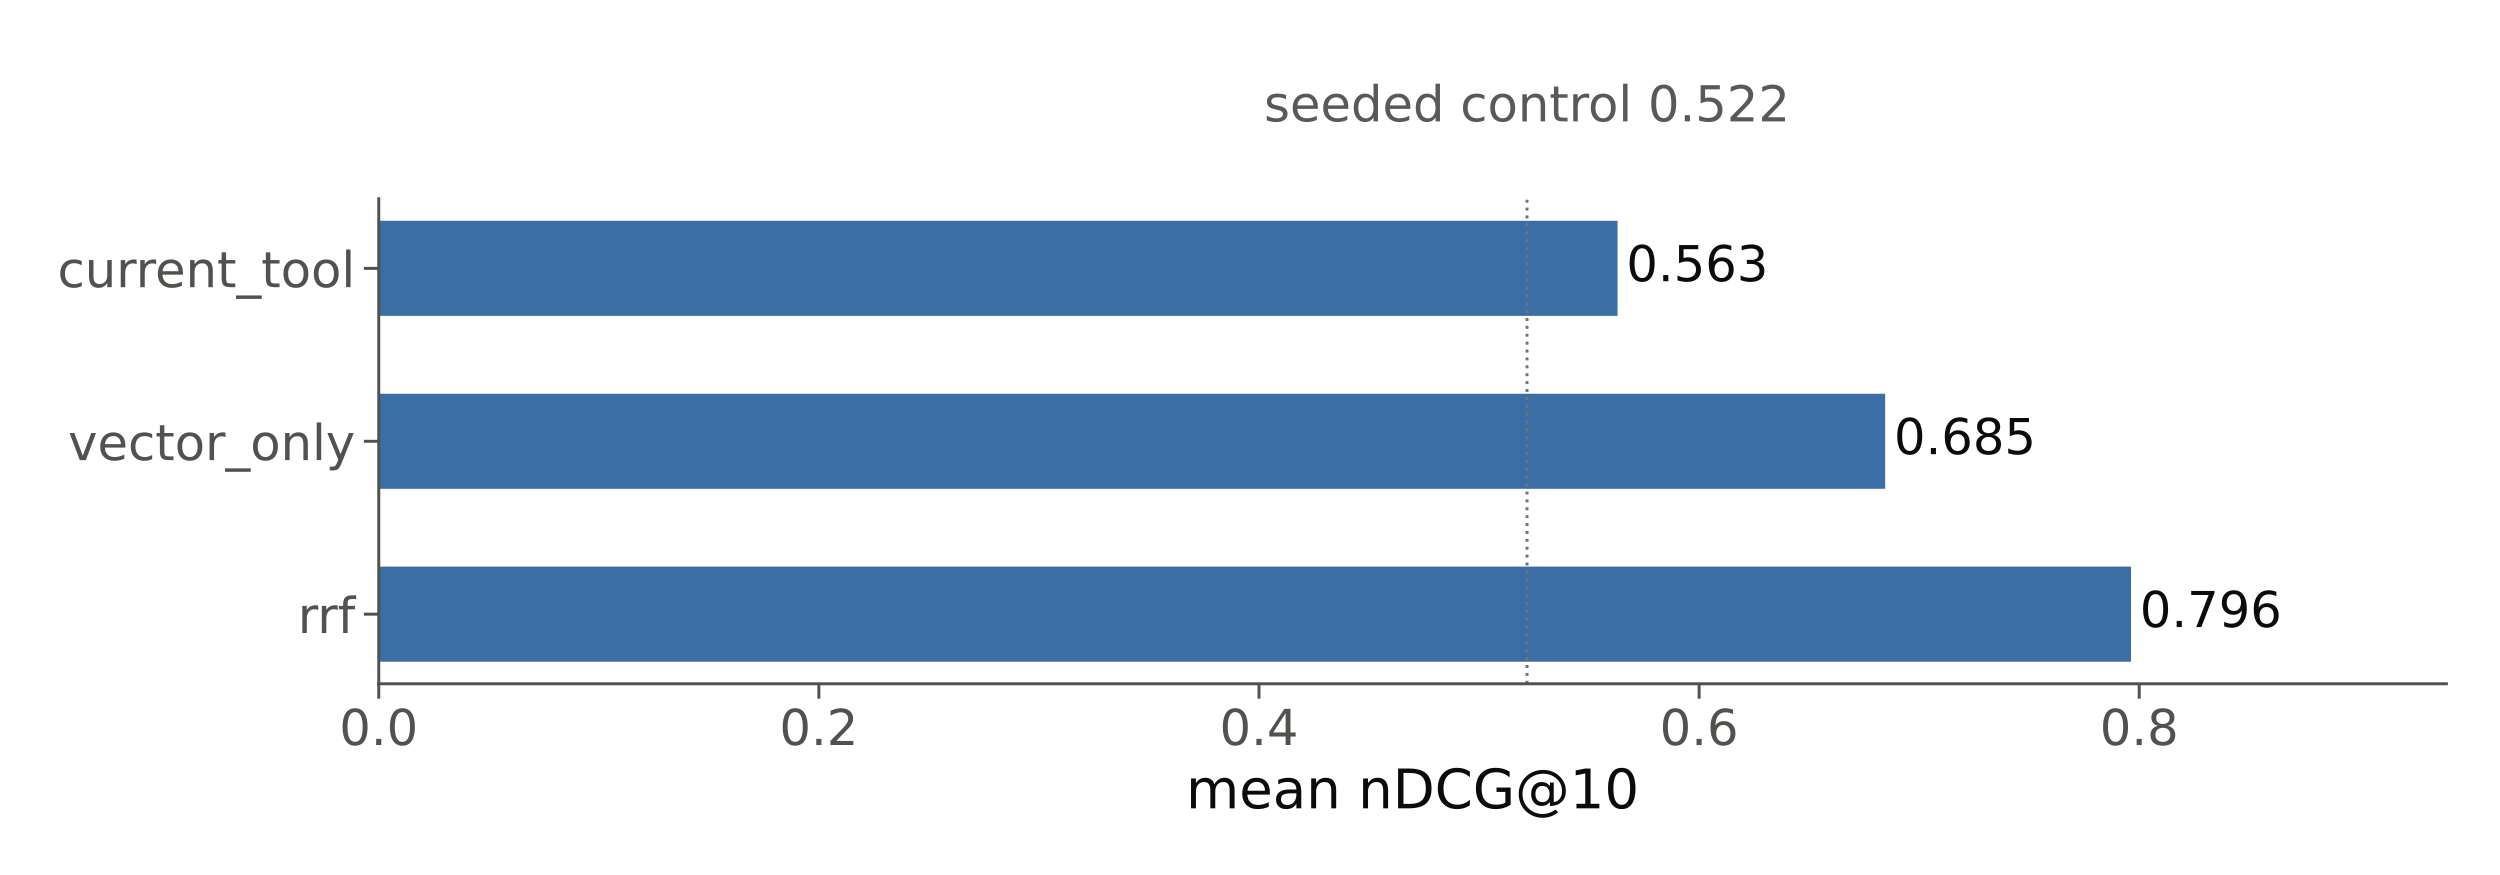
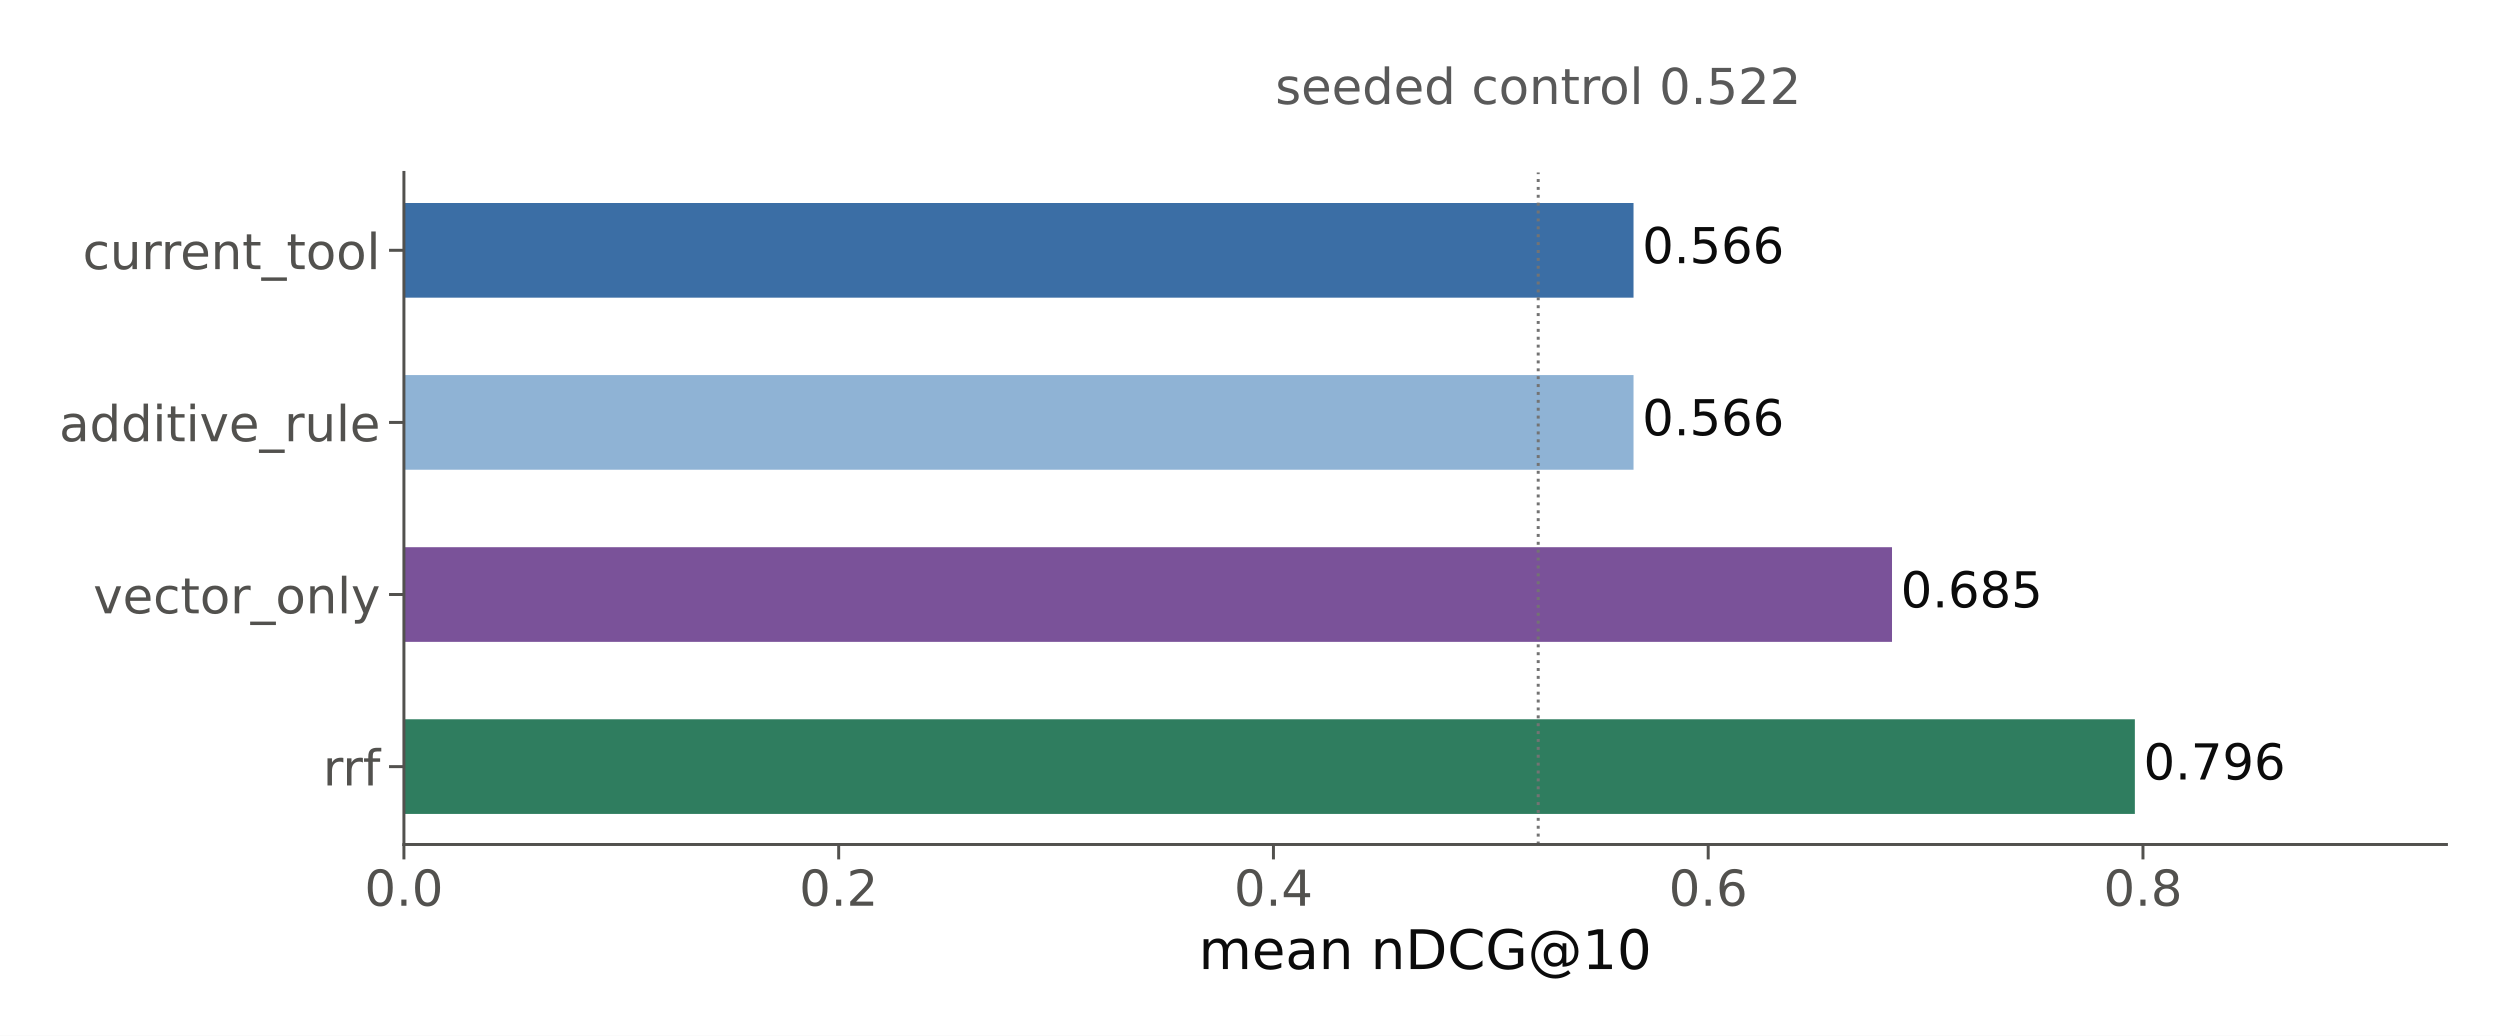
- <svg xmlns="http://www.w3.org/2000/svg" xmlns:xlink="http://www.w3.org/1999/xlink" width="1008pt" height="352.8pt" viewBox="0 0 1008 352.8" version="1.1">
+ <svg xmlns="http://www.w3.org/2000/svg" xmlns:xlink="http://www.w3.org/1999/xlink" width="1008pt" height="417.6pt" viewBox="0 0 1008 417.6" version="1.1">
  <defs>
    <style type="text/css">*{stroke-linejoin: round; stroke-linecap: butt}</style>
  </defs>
  <g id="figure_1">
    <g id="patch_1">
-       <path d="M 0 352.8  L 1008 352.8  L 1008 0  L 0 0  z " style="fill: #ffffff" />
+       <path d="M 0 417.6  L 1008 417.6  L 1008 0  L 0 0  z " style="fill: #ffffff" />
    </g>
    <g id="axes_1">
      <g id="patch_2">
-         <path d="M 152.713 275.7  L 986.4 275.7  L 986.4 80.134  L 152.713 80.134  z " style="fill: #ffffff" />
+         <path d="M 162.86 340.5  L 986.4 340.5  L 986.4 69.527  L 162.86 69.527  z " style="fill: #ffffff" />
      </g>
      <g id="patch_3">
-         <path d="M 152.713 89.024  L 652.2 89.024  L 652.2 127.37  L 152.713 127.37  z " clip-path="url(#p33666ad892)" style="fill: #3b6ea5" />
+         <path d="M 162.86 81.844  L 658.639 81.844  L 658.639 120.009  L 162.86 120.009  z " clip-path="url(#p9b6a5d8e62)" style="fill: #3b6ea5" />
      </g>
      <g id="patch_4">
-         <path d="M 152.713 158.744  L 760.102 158.744  L 760.102 197.09  L 152.713 197.09  z " clip-path="url(#p33666ad892)" style="fill: #3b6ea5" />
+         <path d="M 162.86 151.235  L 658.639 151.235  L 658.639 189.4  L 162.86 189.4  z " clip-path="url(#p9b6a5d8e62)" style="fill: #8fb3d5" />
      </g>
      <g id="patch_5">
-         <path d="M 152.713 228.464  L 859.227 228.464  L 859.227 266.811  L 152.713 266.811  z " clip-path="url(#p33666ad892)" style="fill: #3b6ea5" />
+         <path d="M 162.86 220.627  L 762.857 220.627  L 762.857 258.792  L 162.86 258.792  z " clip-path="url(#p9b6a5d8e62)" style="fill: #7a5299" />
+       </g>
+       <g id="patch_6">
+         <path d="M 162.86 290.018  L 860.775 290.018  L 860.775 328.183  L 162.86 328.183  z " clip-path="url(#p9b6a5d8e62)" style="fill: #2f7d5f" />
      </g>
      <g id="matplotlib.axis_1">
        <g id="xtick_1">
          <g id="line2d_1">
            <defs>
-               <path id="m21f1e65e8d" d="M 0 0  L 0 6  " style="stroke: #52514e; stroke-width: 1.2" />
+               <path id="me910bc37bd" d="M 0 0  L 0 6  " style="stroke: #52514e; stroke-width: 1.2" />
            </defs>
            <g>
-               <use xlink:href="#m21f1e65e8d" x="152.713" y="275.7" style="fill: #52514e; stroke: #52514e; stroke-width: 1.2" />
+               <use xlink:href="#me910bc37bd" x="162.86" y="340.5" style="fill: #52514e; stroke: #52514e; stroke-width: 1.2" />
            </g>
          </g>
          <g id="text_1">
-             <g style="fill: #52514e" transform="translate(136.8094 300.3953) scale(0.2 -0.2)">
+             <g style="fill: #52514e" transform="translate(146.9569 365.1953) scale(0.2 -0.2)">
              <defs>
                <path id="DejaVuSans-13" d="M 2034 4250  Q 1547 4250 1301 3770  Q 1056 3291 1056 2328  Q 1056 1369 1301 889  Q 1547 409 2034 409  Q 2525 409 2770 889  Q 3016 1369 3016 2328  Q 3016 3291 2770 3770  Q 2525 4250 2034 4250  z M 2034 4750  Q 2819 4750 3233 4129  Q 3647 3509 3647 2328  Q 3647 1150 3233 529  Q 2819 -91 2034 -91  Q 1250 -91 836 529  Q 422 1150 422 2328  Q 422 3509 836 4129  Q 1250 4750 2034 4750  z " transform="scale(0.015625)" />
                <path id="DejaVuSans-11" d="M 684 794  L 1344 794  L 1344 0  L 684 0  L 684 794  z " transform="scale(0.015625)" />
              </defs>
              <use xlink:href="#DejaVuSans-13" />
              <use xlink:href="#DejaVuSans-11" transform="translate(63.625 0)" />
              <use xlink:href="#DejaVuSans-13" transform="translate(95.40625 0)" />
            </g>
          </g>
        </g>
        <g id="xtick_2">
          <g id="line2d_2">
            <g>
-               <use xlink:href="#m21f1e65e8d" x="330.169" y="275.7" style="fill: #52514e; stroke: #52514e; stroke-width: 1.2" />
+               <use xlink:href="#me910bc37bd" x="338.156" y="340.5" style="fill: #52514e; stroke: #52514e; stroke-width: 1.2" />
            </g>
          </g>
          <g id="text_2">
-             <g style="fill: #52514e" transform="translate(314.2654 300.3953) scale(0.2 -0.2)">
+             <g style="fill: #52514e" transform="translate(322.2529 365.1953) scale(0.2 -0.2)">
              <defs>
                <path id="DejaVuSans-15" d="M 1228 531  L 3431 531  L 3431 0  L 469 0  L 469 531  Q 828 903 1448 1529  Q 2069 2156 2228 2338  Q 2531 2678 2651 2914  Q 2772 3150 2772 3378  Q 2772 3750 2511 3984  Q 2250 4219 1831 4219  Q 1534 4219 1204 4116  Q 875 4013 500 3803  L 500 4441  Q 881 4594 1212 4672  Q 1544 4750 1819 4750  Q 2544 4750 2975 4387  Q 3406 4025 3406 3419  Q 3406 3131 3298 2873  Q 3191 2616 2906 2266  Q 2828 2175 2409 1742  Q 1991 1309 1228 531  z " transform="scale(0.015625)" />
              </defs>
              <use xlink:href="#DejaVuSans-13" />
              <use xlink:href="#DejaVuSans-11" transform="translate(63.625 0)" />
              <use xlink:href="#DejaVuSans-15" transform="translate(95.40625 0)" />
            </g>
          </g>
        </g>
        <g id="xtick_3">
          <g id="line2d_3">
            <g>
-               <use xlink:href="#m21f1e65e8d" x="507.625" y="275.7" style="fill: #52514e; stroke: #52514e; stroke-width: 1.2" />
+               <use xlink:href="#me910bc37bd" x="513.452" y="340.5" style="fill: #52514e; stroke: #52514e; stroke-width: 1.2" />
            </g>
          </g>
          <g id="text_3">
-             <g style="fill: #52514e" transform="translate(491.7215 300.3953) scale(0.2 -0.2)">
+             <g style="fill: #52514e" transform="translate(497.549 365.1953) scale(0.2 -0.2)">
              <defs>
                <path id="DejaVuSans-17" d="M 2419 4116  L 825 1625  L 2419 1625  L 2419 4116  z M 2253 4666  L 3047 4666  L 3047 1625  L 3713 1625  L 3713 1100  L 3047 1100  L 3047 0  L 2419 0  L 2419 1100  L 313 1100  L 313 1709  L 2253 4666  z " transform="scale(0.015625)" />
              </defs>
              <use xlink:href="#DejaVuSans-13" />
              <use xlink:href="#DejaVuSans-11" transform="translate(63.625 0)" />
              <use xlink:href="#DejaVuSans-17" transform="translate(95.40625 0)" />
            </g>
          </g>
        </g>
        <g id="xtick_4">
          <g id="line2d_4">
            <g>
-               <use xlink:href="#m21f1e65e8d" x="685.081" y="275.7" style="fill: #52514e; stroke: #52514e; stroke-width: 1.2" />
+               <use xlink:href="#me910bc37bd" x="688.748" y="340.5" style="fill: #52514e; stroke: #52514e; stroke-width: 1.2" />
            </g>
          </g>
          <g id="text_4">
-             <g style="fill: #52514e" transform="translate(669.1775 300.3953) scale(0.2 -0.2)">
+             <g style="fill: #52514e" transform="translate(672.8451 365.1953) scale(0.2 -0.2)">
              <defs>
                <path id="DejaVuSans-19" d="M 2113 2584  Q 1688 2584 1439 2293  Q 1191 2003 1191 1497  Q 1191 994 1439 701  Q 1688 409 2113 409  Q 2538 409 2786 701  Q 3034 994 3034 1497  Q 3034 2003 2786 2293  Q 2538 2584 2113 2584  z M 3366 4563  L 3366 3988  Q 3128 4100 2886 4159  Q 2644 4219 2406 4219  Q 1781 4219 1451 3797  Q 1122 3375 1075 2522  Q 1259 2794 1537 2939  Q 1816 3084 2150 3084  Q 2853 3084 3261 2657  Q 3669 2231 3669 1497  Q 3669 778 3244 343  Q 2819 -91 2113 -91  Q 1303 -91 875 529  Q 447 1150 447 2328  Q 447 3434 972 4092  Q 1497 4750 2381 4750  Q 2619 4750 2861 4703  Q 3103 4656 3366 4563  z " transform="scale(0.015625)" />
              </defs>
              <use xlink:href="#DejaVuSans-13" />
              <use xlink:href="#DejaVuSans-11" transform="translate(63.625 0)" />
              <use xlink:href="#DejaVuSans-19" transform="translate(95.40625 0)" />
            </g>
          </g>
        </g>
        <g id="xtick_5">
          <g id="line2d_5">
            <g>
-               <use xlink:href="#m21f1e65e8d" x="862.537" y="275.7" style="fill: #52514e; stroke: #52514e; stroke-width: 1.2" />
+               <use xlink:href="#me910bc37bd" x="864.044" y="340.5" style="fill: #52514e; stroke: #52514e; stroke-width: 1.2" />
            </g>
          </g>
          <g id="text_5">
-             <g style="fill: #52514e" transform="translate(846.6335 300.3953) scale(0.2 -0.2)">
+             <g style="fill: #52514e" transform="translate(848.1412 365.1953) scale(0.2 -0.2)">
              <defs>
                <path id="DejaVuSans-1b" d="M 2034 2216  Q 1584 2216 1326 1975  Q 1069 1734 1069 1313  Q 1069 891 1326 650  Q 1584 409 2034 409  Q 2484 409 2743 651  Q 3003 894 3003 1313  Q 3003 1734 2745 1975  Q 2488 2216 2034 2216  z M 1403 2484  Q 997 2584 770 2862  Q 544 3141 544 3541  Q 544 4100 942 4425  Q 1341 4750 2034 4750  Q 2731 4750 3128 4425  Q 3525 4100 3525 3541  Q 3525 3141 3298 2862  Q 3072 2584 2669 2484  Q 3125 2378 3379 2068  Q 3634 1759 3634 1313  Q 3634 634 3220 271  Q 2806 -91 2034 -91  Q 1263 -91 848 271  Q 434 634 434 1313  Q 434 1759 690 2068  Q 947 2378 1403 2484  z M 1172 3481  Q 1172 3119 1398 2916  Q 1625 2713 2034 2713  Q 2441 2713 2670 2916  Q 2900 3119 2900 3481  Q 2900 3844 2670 4047  Q 2441 4250 2034 4250  Q 1625 4250 1398 4047  Q 1172 3844 1172 3481  z " transform="scale(0.015625)" />
              </defs>
              <use xlink:href="#DejaVuSans-13" />
              <use xlink:href="#DejaVuSans-11" transform="translate(63.625 0)" />
              <use xlink:href="#DejaVuSans-1b" transform="translate(95.40625 0)" />
            </g>
          </g>
        </g>
        <g id="text_6">
-           <g style="fill: #0b0b0b" transform="translate(478.2219 325.9148) scale(0.22 -0.22)">
+           <g style="fill: #0b0b0b" transform="translate(483.2956 390.7148) scale(0.22 -0.22)">
            <defs>
              <path id="DejaVuSans-50" d="M 3328 2828  Q 3544 3216 3844 3400  Q 4144 3584 4550 3584  Q 5097 3584 5394 3201  Q 5691 2819 5691 2113  L 5691 0  L 5113 0  L 5113 2094  Q 5113 2597 4934 2840  Q 4756 3084 4391 3084  Q 3944 3084 3684 2787  Q 3425 2491 3425 1978  L 3425 0  L 2847 0  L 2847 2094  Q 2847 2600 2669 2842  Q 2491 3084 2119 3084  Q 1678 3084 1418 2786  Q 1159 2488 1159 1978  L 1159 0  L 581 0  L 581 3500  L 1159 3500  L 1159 2956  Q 1356 3278 1631 3431  Q 1906 3584 2284 3584  Q 2666 3584 2933 3390  Q 3200 3197 3328 2828  z " transform="scale(0.015625)" />
              <path id="DejaVuSans-48" d="M 3597 1894  L 3597 1613  L 953 1613  Q 991 1019 1311 708  Q 1631 397 2203 397  Q 2534 397 2845 478  Q 3156 559 3463 722  L 3463 178  Q 3153 47 2828 -22  Q 2503 -91 2169 -91  Q 1331 -91 842 396  Q 353 884 353 1716  Q 353 2575 817 3079  Q 1281 3584 2069 3584  Q 2775 3584 3186 3129  Q 3597 2675 3597 1894  z M 3022 2063  Q 3016 2534 2758 2815  Q 2500 3097 2075 3097  Q 1594 3097 1305 2825  Q 1016 2553 972 2059  L 3022 2063  z " transform="scale(0.015625)" />
              <path id="DejaVuSans-44" d="M 2194 1759  Q 1497 1759 1228 1600  Q 959 1441 959 1056  Q 959 750 1161 570  Q 1363 391 1709 391  Q 2188 391 2477 730  Q 2766 1069 2766 1631  L 2766 1759  L 2194 1759  z M 3341 1997  L 3341 0  L 2766 0  L 2766 531  Q 2569 213 2275 61  Q 1981 -91 1556 -91  Q 1019 -91 701 211  Q 384 513 384 1019  Q 384 1609 779 1909  Q 1175 2209 1959 2209  L 2766 2209  L 2766 2266  Q 2766 2663 2505 2880  Q 2244 3097 1772 3097  Q 1472 3097 1187 3025  Q 903 2953 641 2809  L 641 3341  Q 956 3463 1253 3523  Q 1550 3584 1831 3584  Q 2591 3584 2966 3190  Q 3341 2797 3341 1997  z " transform="scale(0.015625)" />
              <path id="DejaVuSans-51" d="M 3513 2113  L 3513 0  L 2938 0  L 2938 2094  Q 2938 2591 2744 2837  Q 2550 3084 2163 3084  Q 1697 3084 1428 2787  Q 1159 2491 1159 1978  L 1159 0  L 581 0  L 581 3500  L 1159 3500  L 1159 2956  Q 1366 3272 1645 3428  Q 1925 3584 2291 3584  Q 2894 3584 3203 3211  Q 3513 2838 3513 2113  z " transform="scale(0.015625)" />
              <path id="DejaVuSans-3" transform="scale(0.015625)" />
              <path id="DejaVuSans-27" d="M 1259 4147  L 1259 519  L 2022 519  Q 2988 519 3436 956  Q 3884 1394 3884 2338  Q 3884 3275 3436 3711  Q 2988 4147 2022 4147  L 1259 4147  z M 628 4666  L 1925 4666  Q 3281 4666 3915 4102  Q 4550 3538 4550 2338  Q 4550 1131 3912 565  Q 3275 0 1925 0  L 628 0  L 628 4666  z " transform="scale(0.015625)" />
              <path id="DejaVuSans-26" d="M 4122 4306  L 4122 3641  Q 3803 3938 3442 4084  Q 3081 4231 2675 4231  Q 1875 4231 1450 3742  Q 1025 3253 1025 2328  Q 1025 1406 1450 917  Q 1875 428 2675 428  Q 3081 428 3442 575  Q 3803 722 4122 1019  L 4122 359  Q 3791 134 3420 21  Q 3050 -91 2638 -91  Q 1578 -91 968 557  Q 359 1206 359 2328  Q 359 3453 968 4101  Q 1578 4750 2638 4750  Q 3056 4750 3426 4639  Q 3797 4528 4122 4306  z " transform="scale(0.015625)" />
              <path id="DejaVuSans-2a" d="M 3809 666  L 3809 1919  L 2778 1919  L 2778 2438  L 4434 2438  L 4434 434  Q 4069 175 3628 42  Q 3188 -91 2688 -91  Q 1594 -91 976 548  Q 359 1188 359 2328  Q 359 3472 976 4111  Q 1594 4750 2688 4750  Q 3144 4750 3555 4637  Q 3966 4525 4313 4306  L 4313 3634  Q 3963 3931 3569 4081  Q 3175 4231 2741 4231  Q 1884 4231 1454 3753  Q 1025 3275 1025 2328  Q 1025 1384 1454 906  Q 1884 428 2741 428  Q 3075 428 3337 486  Q 3600 544 3809 666  z " transform="scale(0.015625)" />
              <path id="DejaVuSans-23" d="M 2381 1678  Q 2381 1231 2603 976  Q 2825 722 3213 722  Q 3597 722 3817 978  Q 4038 1234 4038 1678  Q 4038 2116 3813 2373  Q 3588 2631 3206 2631  Q 2828 2631 2604 2375  Q 2381 2119 2381 1678  z M 4084 744  Q 3897 503 3655 389  Q 3413 275 3091 275  Q 2553 275 2217 664  Q 1881 1053 1881 1678  Q 1881 2303 2218 2693  Q 2556 3084 3091 3084  Q 3413 3084 3656 2967  Q 3900 2850 4084 2613  L 4084 3022  L 4531 3022  L 4531 722  Q 4988 791 5245 1139  Q 5503 1488 5503 2041  Q 5503 2375 5404 2669  Q 5306 2963 5106 3213  Q 4781 3622 4314 3839  Q 3847 4056 3297 4056  Q 2913 4056 2559 3954  Q 2206 3853 1906 3653  Q 1416 3334 1139 2817  Q 863 2300 863 1697  Q 863 1200 1042 765  Q 1222 331 1563 0  Q 1891 -325 2322 -495  Q 2753 -666 3244 -666  Q 3647 -666 4036 -530  Q 4425 -394 4750 -141  L 5031 -488  Q 4641 -791 4180 -952  Q 3719 -1113 3244 -1113  Q 2666 -1113 2153 -908  Q 1641 -703 1241 -313  Q 841 78 631 592  Q 422 1106 422 1697  Q 422 2266 634 2781  Q 847 3297 1241 3688  Q 1644 4084 2172 4295  Q 2700 4506 3291 4506  Q 3953 4506 4520 4234  Q 5088 3963 5472 3463  Q 5706 3156 5829 2797  Q 5953 2438 5953 2053  Q 5953 1231 5456 756  Q 4959 281 4084 263  L 4084 744  z " transform="scale(0.015625)" />
              <path id="DejaVuSans-14" d="M 794 531  L 1825 531  L 1825 4091  L 703 3866  L 703 4441  L 1819 4666  L 2450 4666  L 2450 531  L 3481 531  L 3481 0  L 794 0  L 794 531  z " transform="scale(0.015625)" />
            </defs>
            <use xlink:href="#DejaVuSans-50" />
            <use xlink:href="#DejaVuSans-48" transform="translate(97.40625 0)" />
            <use xlink:href="#DejaVuSans-44" transform="translate(158.9375 0)" />
            <use xlink:href="#DejaVuSans-51" transform="translate(220.2188 0)" />
            <use xlink:href="#DejaVuSans-3" transform="translate(283.5938 0)" />
            <use xlink:href="#DejaVuSans-51" transform="translate(315.375 0)" />
            <use xlink:href="#DejaVuSans-27" transform="translate(378.75 0)" />
            <use xlink:href="#DejaVuSans-26" transform="translate(455.75 0)" />
            <use xlink:href="#DejaVuSans-2a" transform="translate(525.5781 0)" />
            <use xlink:href="#DejaVuSans-23" transform="translate(603.0625 0)" />
            <use xlink:href="#DejaVuSans-14" transform="translate(703.0625 0)" />
            <use xlink:href="#DejaVuSans-13" transform="translate(766.6875 0)" />
          </g>
        </g>
      </g>
      <g id="matplotlib.axis_2">
        <g id="ytick_1">
          <g id="line2d_6">
            <defs>
-               <path id="m0552393914" d="M 0 0  L -6 0  " style="stroke: #52514e; stroke-width: 1.2" />
+               <path id="m78e9db3b4e" d="M 0 0  L -6 0  " style="stroke: #52514e; stroke-width: 1.2" />
            </defs>
            <g>
-               <use xlink:href="#m0552393914" x="152.713" y="108.197" style="fill: #52514e; stroke: #52514e; stroke-width: 1.2" />
+               <use xlink:href="#m78e9db3b4e" x="162.86" y="100.926" style="fill: #52514e; stroke: #52514e; stroke-width: 1.2" />
            </g>
          </g>
          <g id="text_7">
-             <g style="fill: #52514e" transform="translate(23.19375 115.7953) scale(0.2 -0.2)">
+             <g style="fill: #52514e" transform="translate(33.34125 108.5249) scale(0.2 -0.2)">
              <defs>
                <path id="DejaVuSans-46" d="M 3122 3366  L 3122 2828  Q 2878 2963 2633 3030  Q 2388 3097 2138 3097  Q 1578 3097 1268 2742  Q 959 2388 959 1747  Q 959 1106 1268 751  Q 1578 397 2138 397  Q 2388 397 2633 464  Q 2878 531 3122 666  L 3122 134  Q 2881 22 2623 -34  Q 2366 -91 2075 -91  Q 1284 -91 818 406  Q 353 903 353 1747  Q 353 2603 823 3093  Q 1294 3584 2113 3584  Q 2378 3584 2631 3529  Q 2884 3475 3122 3366  z " transform="scale(0.015625)" />
                <path id="DejaVuSans-58" d="M 544 1381  L 544 3500  L 1119 3500  L 1119 1403  Q 1119 906 1312 657  Q 1506 409 1894 409  Q 2359 409 2629 706  Q 2900 1003 2900 1516  L 2900 3500  L 3475 3500  L 3475 0  L 2900 0  L 2900 538  Q 2691 219 2414 64  Q 2138 -91 1772 -91  Q 1169 -91 856 284  Q 544 659 544 1381  z M 1991 3584  L 1991 3584  z " transform="scale(0.015625)" />
                <path id="DejaVuSans-55" d="M 2631 2963  Q 2534 3019 2420 3045  Q 2306 3072 2169 3072  Q 1681 3072 1420 2755  Q 1159 2438 1159 1844  L 1159 0  L 581 0  L 581 3500  L 1159 3500  L 1159 2956  Q 1341 3275 1631 3429  Q 1922 3584 2338 3584  Q 2397 3584 2469 3576  Q 2541 3569 2628 3553  L 2631 2963  z " transform="scale(0.015625)" />
                <path id="DejaVuSans-57" d="M 1172 4494  L 1172 3500  L 2356 3500  L 2356 3053  L 1172 3053  L 1172 1153  Q 1172 725 1289 603  Q 1406 481 1766 481  L 2356 481  L 2356 0  L 1766 0  Q 1100 0 847 248  Q 594 497 594 1153  L 594 3053  L 172 3053  L 172 3500  L 594 3500  L 594 4494  L 1172 4494  z " transform="scale(0.015625)" />
                <path id="DejaVuSans-42" d="M 3263 -1063  L 3263 -1509  L -63 -1509  L -63 -1063  L 3263 -1063  z " transform="scale(0.015625)" />
                <path id="DejaVuSans-52" d="M 1959 3097  Q 1497 3097 1228 2736  Q 959 2375 959 1747  Q 959 1119 1226 758  Q 1494 397 1959 397  Q 2419 397 2687 759  Q 2956 1122 2956 1747  Q 2956 2369 2687 2733  Q 2419 3097 1959 3097  z M 1959 3584  Q 2709 3584 3137 3096  Q 3566 2609 3566 1747  Q 3566 888 3137 398  Q 2709 -91 1959 -91  Q 1206 -91 779 398  Q 353 888 353 1747  Q 353 2609 779 3096  Q 1206 3584 1959 3584  z " transform="scale(0.015625)" />
                <path id="DejaVuSans-4f" d="M 603 4863  L 1178 4863  L 1178 0  L 603 0  L 603 4863  z " transform="scale(0.015625)" />
              </defs>
              <use xlink:href="#DejaVuSans-46" />
              <use xlink:href="#DejaVuSans-58" transform="translate(54.98438 0)" />
              <use xlink:href="#DejaVuSans-55" transform="translate(118.3594 0)" />
              <use xlink:href="#DejaVuSans-55" transform="translate(157.7188 0)" />
              <use xlink:href="#DejaVuSans-48" transform="translate(196.625 0)" />
              <use xlink:href="#DejaVuSans-51" transform="translate(258.1562 0)" />
              <use xlink:href="#DejaVuSans-57" transform="translate(321.5312 0)" />
              <use xlink:href="#DejaVuSans-42" transform="translate(360.7344 0)" />
              <use xlink:href="#DejaVuSans-57" transform="translate(410.7344 0)" />
              <use xlink:href="#DejaVuSans-52" transform="translate(449.9375 0)" />
              <use xlink:href="#DejaVuSans-52" transform="translate(511.125 0)" />
              <use xlink:href="#DejaVuSans-4f" transform="translate(572.3125 0)" />
            </g>
          </g>
        </g>
        <g id="ytick_2">
          <g id="line2d_7">
            <g>
-               <use xlink:href="#m0552393914" x="152.713" y="177.917" style="fill: #52514e; stroke: #52514e; stroke-width: 1.2" />
+               <use xlink:href="#m78e9db3b4e" x="162.86" y="170.318" style="fill: #52514e; stroke: #52514e; stroke-width: 1.2" />
            </g>
          </g>
          <g id="text_8">
-             <g style="fill: #52514e" transform="translate(27.46562 185.5156) scale(0.2 -0.2)">
-               <defs>
+             <g style="fill: #52514e" transform="translate(23.85375 177.9162) scale(0.2 -0.2)">
+               <defs>
+                 <path id="DejaVuSans-47" d="M 2906 2969  L 2906 4863  L 3481 4863  L 3481 0  L 2906 0  L 2906 525  Q 2725 213 2448 61  Q 2172 -91 1784 -91  Q 1150 -91 751 415  Q 353 922 353 1747  Q 353 2572 751 3078  Q 1150 3584 1784 3584  Q 2172 3584 2448 3432  Q 2725 3281 2906 2969  z M 947 1747  Q 947 1113 1208 752  Q 1469 391 1925 391  Q 2381 391 2643 752  Q 2906 1113 2906 1747  Q 2906 2381 2643 2742  Q 2381 3103 1925 3103  Q 1469 3103 1208 2742  Q 947 2381 947 1747  z " transform="scale(0.015625)" />
+                 <path id="DejaVuSans-4c" d="M 603 3500  L 1178 3500  L 1178 0  L 603 0  L 603 3500  z M 603 4863  L 1178 4863  L 1178 4134  L 603 4134  L 603 4863  z " transform="scale(0.015625)" />
                <path id="DejaVuSans-59" d="M 191 3500  L 800 3500  L 1894 563  L 2988 3500  L 3597 3500  L 2284 0  L 1503 0  L 191 3500  z " transform="scale(0.015625)" />
+               </defs>
+               <use xlink:href="#DejaVuSans-44" />
+               <use xlink:href="#DejaVuSans-47" transform="translate(61.28125 0)" />
+               <use xlink:href="#DejaVuSans-47" transform="translate(124.7656 0)" />
+               <use xlink:href="#DejaVuSans-4c" transform="translate(188.25 0)" />
+               <use xlink:href="#DejaVuSans-57" transform="translate(216.0312 0)" />
+               <use xlink:href="#DejaVuSans-4c" transform="translate(255.2344 0)" />
+               <use xlink:href="#DejaVuSans-59" transform="translate(283.0156 0)" />
+               <use xlink:href="#DejaVuSans-48" transform="translate(342.2031 0)" />
+               <use xlink:href="#DejaVuSans-42" transform="translate(403.7344 0)" />
+               <use xlink:href="#DejaVuSans-55" transform="translate(453.7344 0)" />
+               <use xlink:href="#DejaVuSans-58" transform="translate(494.8438 0)" />
+               <use xlink:href="#DejaVuSans-4f" transform="translate(558.2188 0)" />
+               <use xlink:href="#DejaVuSans-48" transform="translate(586 0)" />
+             </g>
+           </g>
+         </g>
+         <g id="ytick_3">
+           <g id="line2d_8">
+             <g>
+               <use xlink:href="#m78e9db3b4e" x="162.86" y="239.709" style="fill: #52514e; stroke: #52514e; stroke-width: 1.2" />
+             </g>
+           </g>
+           <g id="text_9">
+             <g style="fill: #52514e" transform="translate(37.61312 247.3076) scale(0.2 -0.2)">
+               <defs>
                <path id="DejaVuSans-5c" d="M 2059 -325  Q 1816 -950 1584 -1140  Q 1353 -1331 966 -1331  L 506 -1331  L 506 -850  L 844 -850  Q 1081 -850 1212 -737  Q 1344 -625 1503 -206  L 1606 56  L 191 3500  L 800 3500  L 1894 763  L 2988 3500  L 3597 3500  L 2059 -325  z " transform="scale(0.015625)" />
              </defs>
              <use xlink:href="#DejaVuSans-59" />
              <use xlink:href="#DejaVuSans-48" transform="translate(59.1875 0)" />
              <use xlink:href="#DejaVuSans-46" transform="translate(120.7188 0)" />
              <use xlink:href="#DejaVuSans-57" transform="translate(175.7031 0)" />
              <use xlink:href="#DejaVuSans-52" transform="translate(214.9062 0)" />
              <use xlink:href="#DejaVuSans-55" transform="translate(276.0938 0)" />
              <use xlink:href="#DejaVuSans-42" transform="translate(317.2031 0)" />
              <use xlink:href="#DejaVuSans-52" transform="translate(367.2031 0)" />
              <use xlink:href="#DejaVuSans-51" transform="translate(428.3906 0)" />
              <use xlink:href="#DejaVuSans-4f" transform="translate(491.7656 0)" />
              <use xlink:href="#DejaVuSans-5c" transform="translate(519.5469 0)" />
            </g>
          </g>
        </g>
-         <g id="ytick_3">
-           <g id="line2d_8">
-             <g>
-               <use xlink:href="#m0552393914" x="152.713" y="247.638" style="fill: #52514e; stroke: #52514e; stroke-width: 1.2" />
-             </g>
-           </g>
-           <g id="text_9">
-             <g style="fill: #52514e" transform="translate(120.0781 255.236) scale(0.2 -0.2)">
+         <g id="ytick_4">
+           <g id="line2d_9">
+             <g>
+               <use xlink:href="#m78e9db3b4e" x="162.86" y="309.1" style="fill: #52514e; stroke: #52514e; stroke-width: 1.2" />
+             </g>
+           </g>
+           <g id="text_10">
+             <g style="fill: #52514e" transform="translate(130.2256 316.6989) scale(0.2 -0.2)">
              <defs>
                <path id="DejaVuSans-49" d="M 2375 4863  L 2375 4384  L 1825 4384  Q 1516 4384 1395 4259  Q 1275 4134 1275 3809  L 1275 3500  L 2222 3500  L 2222 3053  L 1275 3053  L 1275 0  L 697 0  L 697 3053  L 147 3053  L 147 3500  L 697 3500  L 697 3744  Q 697 4328 969 4595  Q 1241 4863 1831 4863  L 2375 4863  z " transform="scale(0.015625)" />
              </defs>
              <use xlink:href="#DejaVuSans-55" />
              <use xlink:href="#DejaVuSans-55" transform="translate(39.35938 0)" />
              <use xlink:href="#DejaVuSans-49" transform="translate(80.46875 0)" />
            </g>
          </g>
        </g>
      </g>
-       <g id="line2d_9">
-         <path d="M 615.697 275.7  L 615.697 80.134  " clip-path="url(#p33666ad892)" style="fill: none; stroke-dasharray: 1.2,1.98; stroke-dashoffset: 0; stroke: #737373; stroke-width: 1.2" />
-       </g>
-       <g id="patch_6">
-         <path d="M 152.713 275.7  L 152.713 80.134  " style="fill: none; stroke: #52514e; stroke-width: 1.2; stroke-linejoin: miter; stroke-linecap: square" />
+       <g id="line2d_10">
+         <path d="M 620.209 340.5  L 620.209 69.527  " clip-path="url(#p9b6a5d8e62)" style="fill: none; stroke-dasharray: 1.2,1.98; stroke-dashoffset: 0; stroke: #737373; stroke-width: 1.2" />
      </g>
      <g id="patch_7">
-         <path d="M 152.713 275.7  L 986.4 275.7  " style="fill: none; stroke: #52514e; stroke-width: 1.2; stroke-linejoin: miter; stroke-linecap: square" />
-       </g>
-       <g id="text_10">
-         <g style="fill: #0b0b0b" transform="translate(655.7491 113.3921) scale(0.2 -0.2)">
+         <path d="M 162.86 340.5  L 162.86 69.527  " style="fill: none; stroke: #52514e; stroke-width: 1.2; stroke-linejoin: miter; stroke-linecap: square" />
+       </g>
+       <g id="patch_8">
+         <path d="M 162.86 340.5  L 986.4 340.5  " style="fill: none; stroke: #52514e; stroke-width: 1.2; stroke-linejoin: miter; stroke-linecap: square" />
+       </g>
+       <g id="text_11">
+         <g style="fill: #0b0b0b" transform="translate(662.1447 106.1218) scale(0.2 -0.2)">
          <defs>
            <path id="DejaVuSans-18" d="M 691 4666  L 3169 4666  L 3169 4134  L 1269 4134  L 1269 2991  Q 1406 3038 1543 3061  Q 1681 3084 1819 3084  Q 2600 3084 3056 2656  Q 3513 2228 3513 1497  Q 3513 744 3044 326  Q 2575 -91 1722 -91  Q 1428 -91 1123 -41  Q 819 9 494 109  L 494 744  Q 775 591 1075 516  Q 1375 441 1709 441  Q 2250 441 2565 725  Q 2881 1009 2881 1497  Q 2881 1984 2565 2268  Q 2250 2553 1709 2553  Q 1456 2553 1204 2497  Q 953 2441 691 2322  L 691 4666  z " transform="scale(0.015625)" />
-             <path id="DejaVuSans-16" d="M 2597 2516  Q 3050 2419 3304 2112  Q 3559 1806 3559 1356  Q 3559 666 3084 287  Q 2609 -91 1734 -91  Q 1441 -91 1130 -33  Q 819 25 488 141  L 488 750  Q 750 597 1062 519  Q 1375 441 1716 441  Q 2309 441 2620 675  Q 2931 909 2931 1356  Q 2931 1769 2642 2001  Q 2353 2234 1838 2234  L 1294 2234  L 1294 2753  L 1863 2753  Q 2328 2753 2575 2939  Q 2822 3125 2822 3475  Q 2822 3834 2567 4026  Q 2313 4219 1838 4219  Q 1578 4219 1281 4162  Q 984 4106 628 3988  L 628 4550  Q 988 4650 1302 4700  Q 1616 4750 1894 4750  Q 2613 4750 3031 4423  Q 3450 4097 3450 3541  Q 3450 3153 3228 2886  Q 3006 2619 2597 2516  z " transform="scale(0.015625)" />
          </defs>
          <use xlink:href="#DejaVuSans-13" />
          <use xlink:href="#DejaVuSans-11" transform="translate(63.625 0)" />
          <use xlink:href="#DejaVuSans-18" transform="translate(95.40625 0)" />
          <use xlink:href="#DejaVuSans-19" transform="translate(159.0312 0)" />
-           <use xlink:href="#DejaVuSans-16" transform="translate(222.6562 0)" />
-         </g>
-       </g>
-       <g id="text_11">
-         <g style="fill: #0b0b0b" transform="translate(763.6515 183.1125) scale(0.2 -0.2)">
+           <use xlink:href="#DejaVuSans-19" transform="translate(222.6562 0)" />
+         </g>
+       </g>
+       <g id="text_12">
+         <g style="fill: #0b0b0b" transform="translate(662.1447 175.5131) scale(0.2 -0.2)">
+           <use xlink:href="#DejaVuSans-13" />
+           <use xlink:href="#DejaVuSans-11" transform="translate(63.625 0)" />
+           <use xlink:href="#DejaVuSans-18" transform="translate(95.40625 0)" />
+           <use xlink:href="#DejaVuSans-19" transform="translate(159.0312 0)" />
+           <use xlink:href="#DejaVuSans-19" transform="translate(222.6562 0)" />
+         </g>
+       </g>
+       <g id="text_13">
+         <g style="fill: #0b0b0b" transform="translate(766.3627 244.9044) scale(0.2 -0.2)">
          <use xlink:href="#DejaVuSans-13" />
          <use xlink:href="#DejaVuSans-11" transform="translate(63.625 0)" />
          <use xlink:href="#DejaVuSans-19" transform="translate(95.40625 0)" />
          <use xlink:href="#DejaVuSans-1b" transform="translate(159.0312 0)" />
          <use xlink:href="#DejaVuSans-18" transform="translate(222.6562 0)" />
        </g>
      </g>
-       <g id="text_12">
-         <g style="fill: #0b0b0b" transform="translate(862.7765 252.8329) scale(0.2 -0.2)">
+       <g id="text_14">
+         <g style="fill: #0b0b0b" transform="translate(864.2812 314.2957) scale(0.2 -0.2)">
          <defs>
            <path id="DejaVuSans-1a" d="M 525 4666  L 3525 4666  L 3525 4397  L 1831 0  L 1172 0  L 2766 4134  L 525 4134  L 525 4666  z " transform="scale(0.015625)" />
            <path id="DejaVuSans-1c" d="M 703 97  L 703 672  Q 941 559 1184 500  Q 1428 441 1663 441  Q 2288 441 2617 861  Q 2947 1281 2994 2138  Q 2813 1869 2534 1725  Q 2256 1581 1919 1581  Q 1219 1581 811 2004  Q 403 2428 403 3163  Q 403 3881 828 4315  Q 1253 4750 1959 4750  Q 2769 4750 3195 4129  Q 3622 3509 3622 2328  Q 3622 1225 3098 567  Q 2575 -91 1691 -91  Q 1453 -91 1209 -44  Q 966 3 703 97  z M 1959 2075  Q 2384 2075 2632 2365  Q 2881 2656 2881 3163  Q 2881 3666 2632 3958  Q 2384 4250 1959 4250  Q 1534 4250 1286 3958  Q 1038 3666 1038 3163  Q 1038 2656 1286 2365  Q 1534 2075 1959 2075  z " transform="scale(0.015625)" />
          </defs>
          <use xlink:href="#DejaVuSans-13" />
          <use xlink:href="#DejaVuSans-11" transform="translate(63.625 0)" />
          <use xlink:href="#DejaVuSans-1a" transform="translate(95.40625 0)" />
          <use xlink:href="#DejaVuSans-1c" transform="translate(159.0312 0)" />
          <use xlink:href="#DejaVuSans-19" transform="translate(222.6562 0)" />
        </g>
      </g>
-       <g id="text_13">
-         <g style="fill: #595959" transform="translate(509.6844 48.93451) scale(0.2 -0.2)">
+       <g id="text_15">
+         <g style="fill: #595959" transform="translate(514.1965 41.94387) scale(0.2 -0.2)">
          <defs>
            <path id="DejaVuSans-56" d="M 2834 3397  L 2834 2853  Q 2591 2978 2328 3040  Q 2066 3103 1784 3103  Q 1356 3103 1142 2972  Q 928 2841 928 2578  Q 928 2378 1081 2264  Q 1234 2150 1697 2047  L 1894 2003  Q 2506 1872 2764 1633  Q 3022 1394 3022 966  Q 3022 478 2636 193  Q 2250 -91 1575 -91  Q 1294 -91 989 -36  Q 684 19 347 128  L 347 722  Q 666 556 975 473  Q 1284 391 1588 391  Q 1994 391 2212 530  Q 2431 669 2431 922  Q 2431 1156 2273 1281  Q 2116 1406 1581 1522  L 1381 1569  Q 847 1681 609 1914  Q 372 2147 372 2553  Q 372 3047 722 3315  Q 1072 3584 1716 3584  Q 2034 3584 2315 3537  Q 2597 3491 2834 3397  z " transform="scale(0.015625)" />
-             <path id="DejaVuSans-47" d="M 2906 2969  L 2906 4863  L 3481 4863  L 3481 0  L 2906 0  L 2906 525  Q 2725 213 2448 61  Q 2172 -91 1784 -91  Q 1150 -91 751 415  Q 353 922 353 1747  Q 353 2572 751 3078  Q 1150 3584 1784 3584  Q 2172 3584 2448 3432  Q 2725 3281 2906 2969  z M 947 1747  Q 947 1113 1208 752  Q 1469 391 1925 391  Q 2381 391 2643 752  Q 2906 1113 2906 1747  Q 2906 2381 2643 2742  Q 2381 3103 1925 3103  Q 1469 3103 1208 2742  Q 947 2381 947 1747  z " transform="scale(0.015625)" />
          </defs>
          <use xlink:href="#DejaVuSans-56" />
          <use xlink:href="#DejaVuSans-48" transform="translate(52.09375 0)" />
          <use xlink:href="#DejaVuSans-48" transform="translate(113.625 0)" />
          <use xlink:href="#DejaVuSans-47" transform="translate(175.1562 0)" />
          <use xlink:href="#DejaVuSans-48" transform="translate(238.6406 0)" />
          <use xlink:href="#DejaVuSans-47" transform="translate(300.1719 0)" />
          <use xlink:href="#DejaVuSans-3" transform="translate(363.6562 0)" />
          <use xlink:href="#DejaVuSans-46" transform="translate(395.4375 0)" />
          <use xlink:href="#DejaVuSans-52" transform="translate(450.4219 0)" />
          <use xlink:href="#DejaVuSans-51" transform="translate(511.6094 0)" />
          <use xlink:href="#DejaVuSans-57" transform="translate(574.9844 0)" />
          <use xlink:href="#DejaVuSans-55" transform="translate(614.1875 0)" />
          <use xlink:href="#DejaVuSans-52" transform="translate(653.0938 0)" />
          <use xlink:href="#DejaVuSans-4f" transform="translate(714.2812 0)" />
          <use xlink:href="#DejaVuSans-3" transform="translate(742.0625 0)" />
          <use xlink:href="#DejaVuSans-13" transform="translate(773.8438 0)" />
          <use xlink:href="#DejaVuSans-11" transform="translate(837.4688 0)" />
          <use xlink:href="#DejaVuSans-18" transform="translate(869.25 0)" />
          <use xlink:href="#DejaVuSans-15" transform="translate(932.875 0)" />
          <use xlink:href="#DejaVuSans-15" transform="translate(996.5 0)" />
        </g>
      </g>
    </g>
  </g>
  <defs>
-     <clipPath id="p33666ad892">
-       <rect x="152.713" y="80.134" width="833.688" height="195.566" />
+     <clipPath id="p9b6a5d8e62">
+       <rect x="162.86" y="69.527" width="823.54" height="270.973" />
    </clipPath>
  </defs>
</svg>
